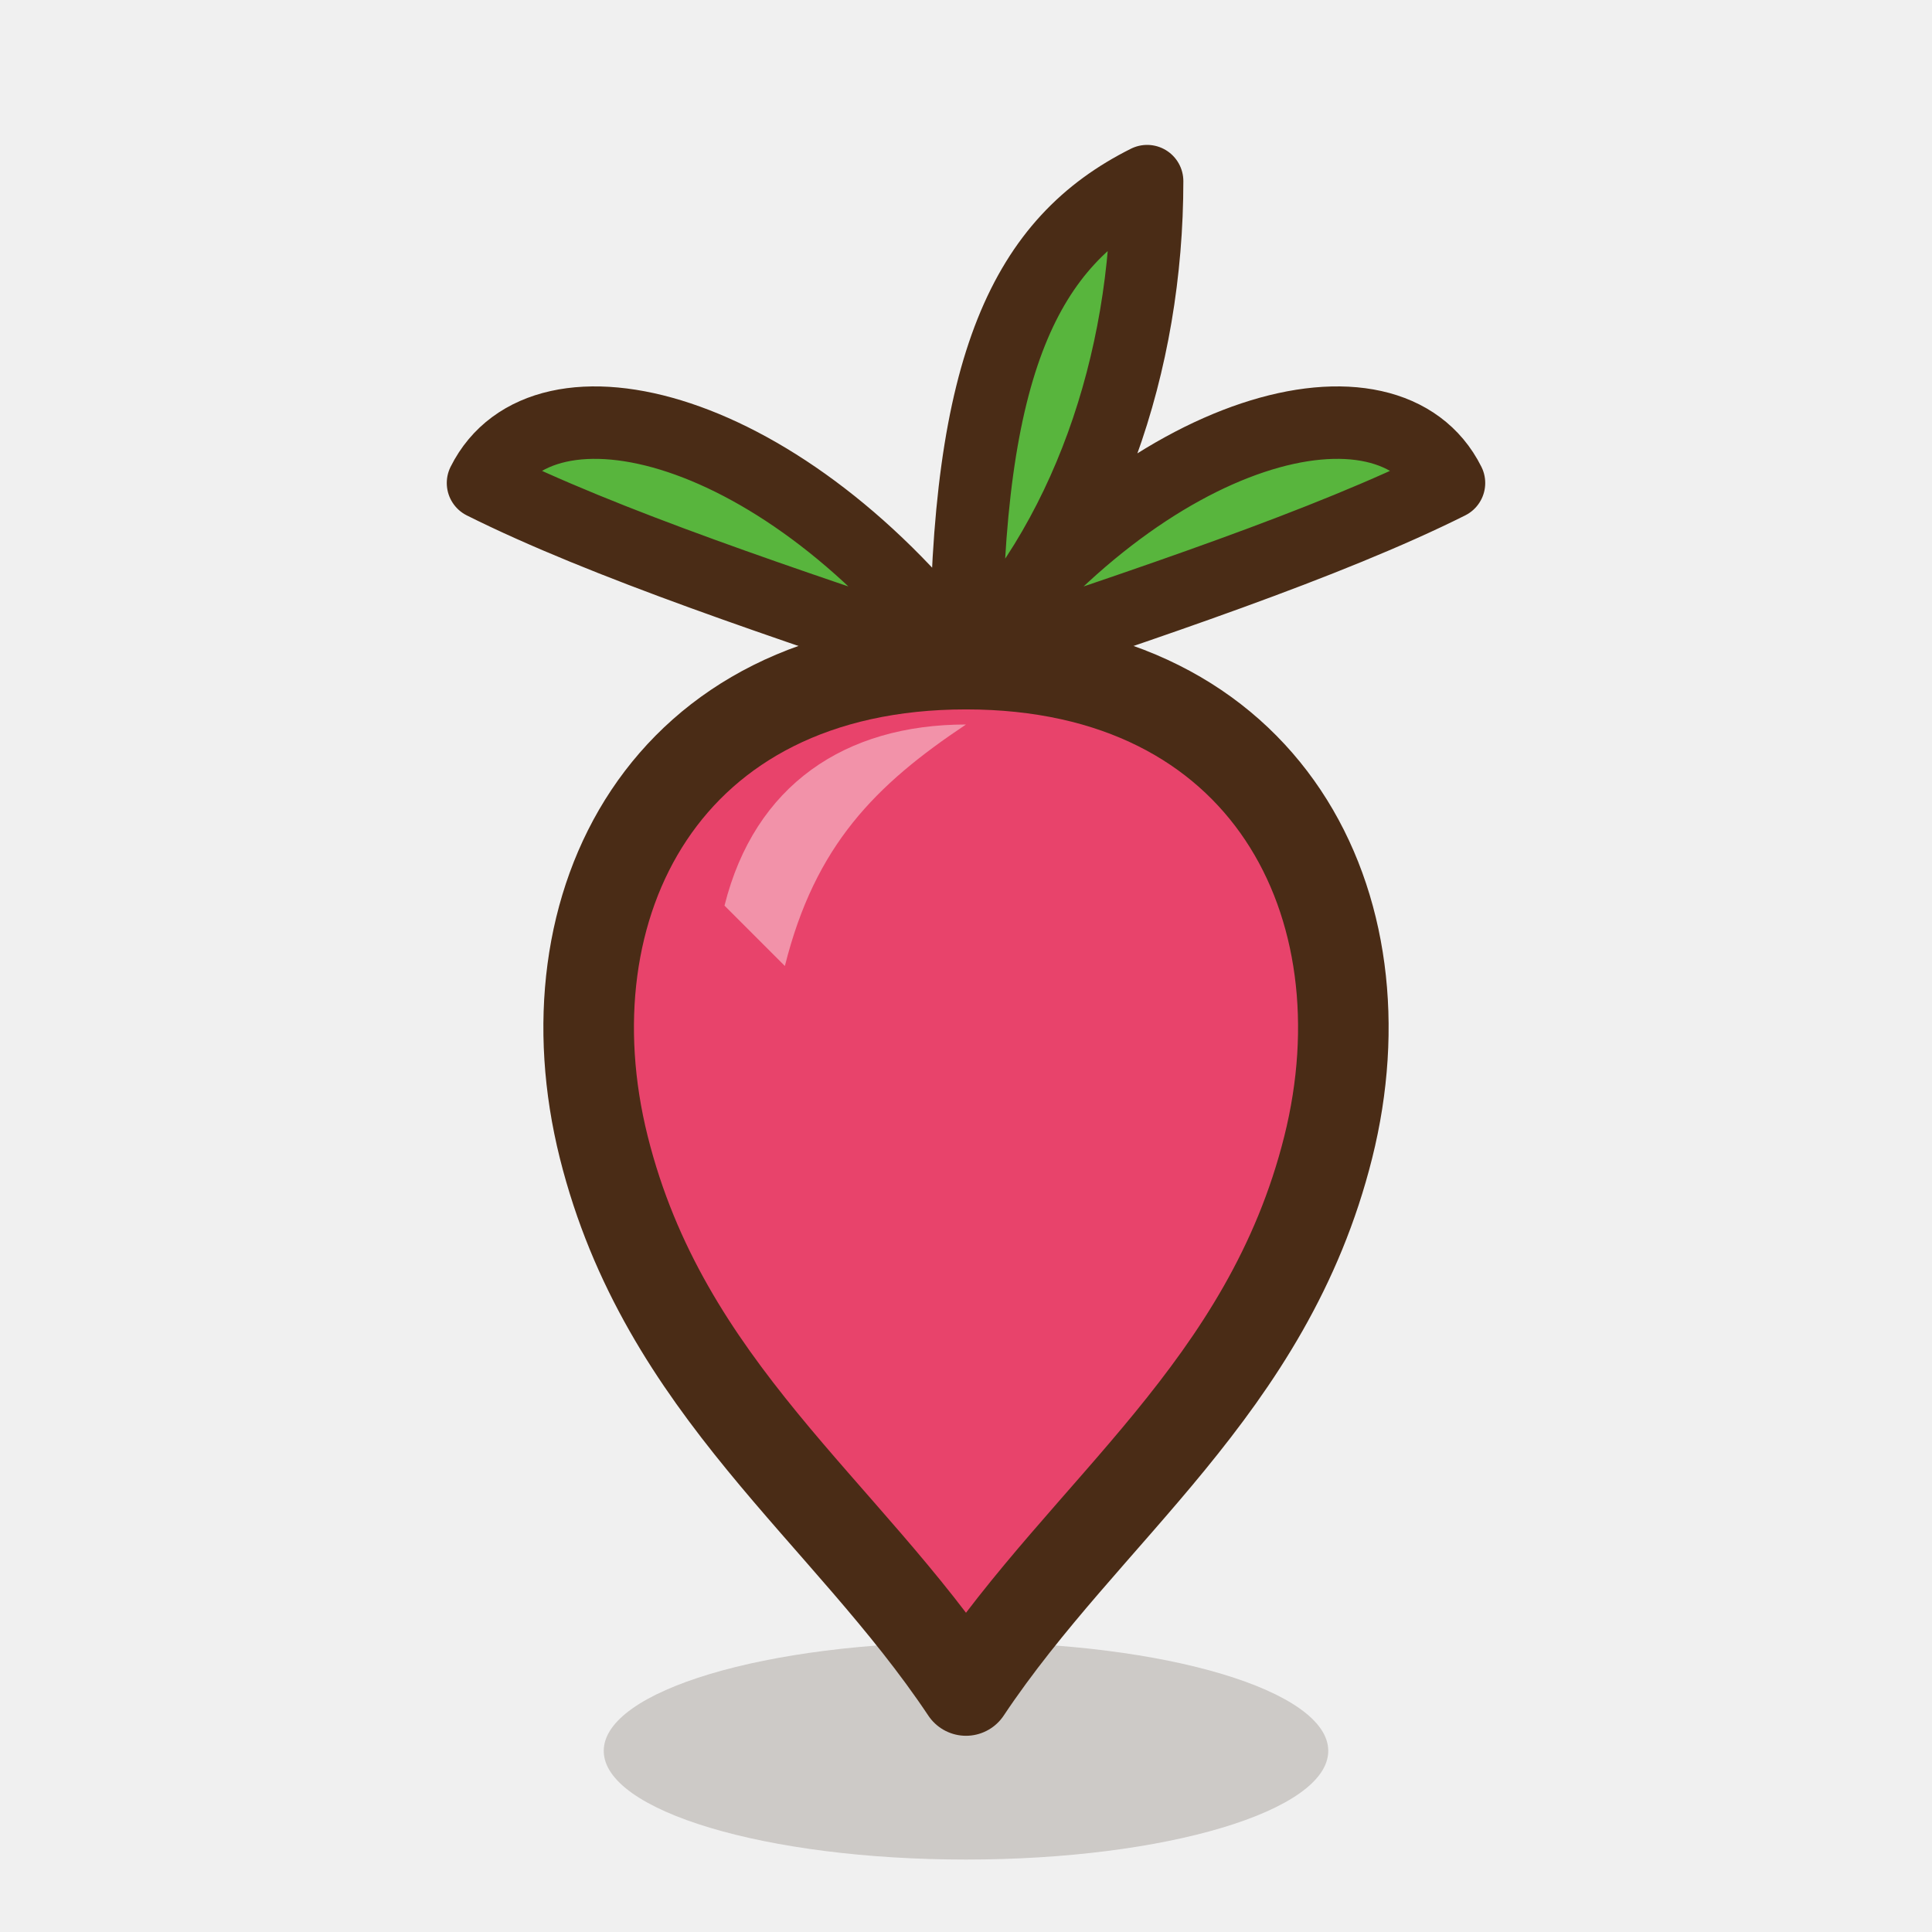
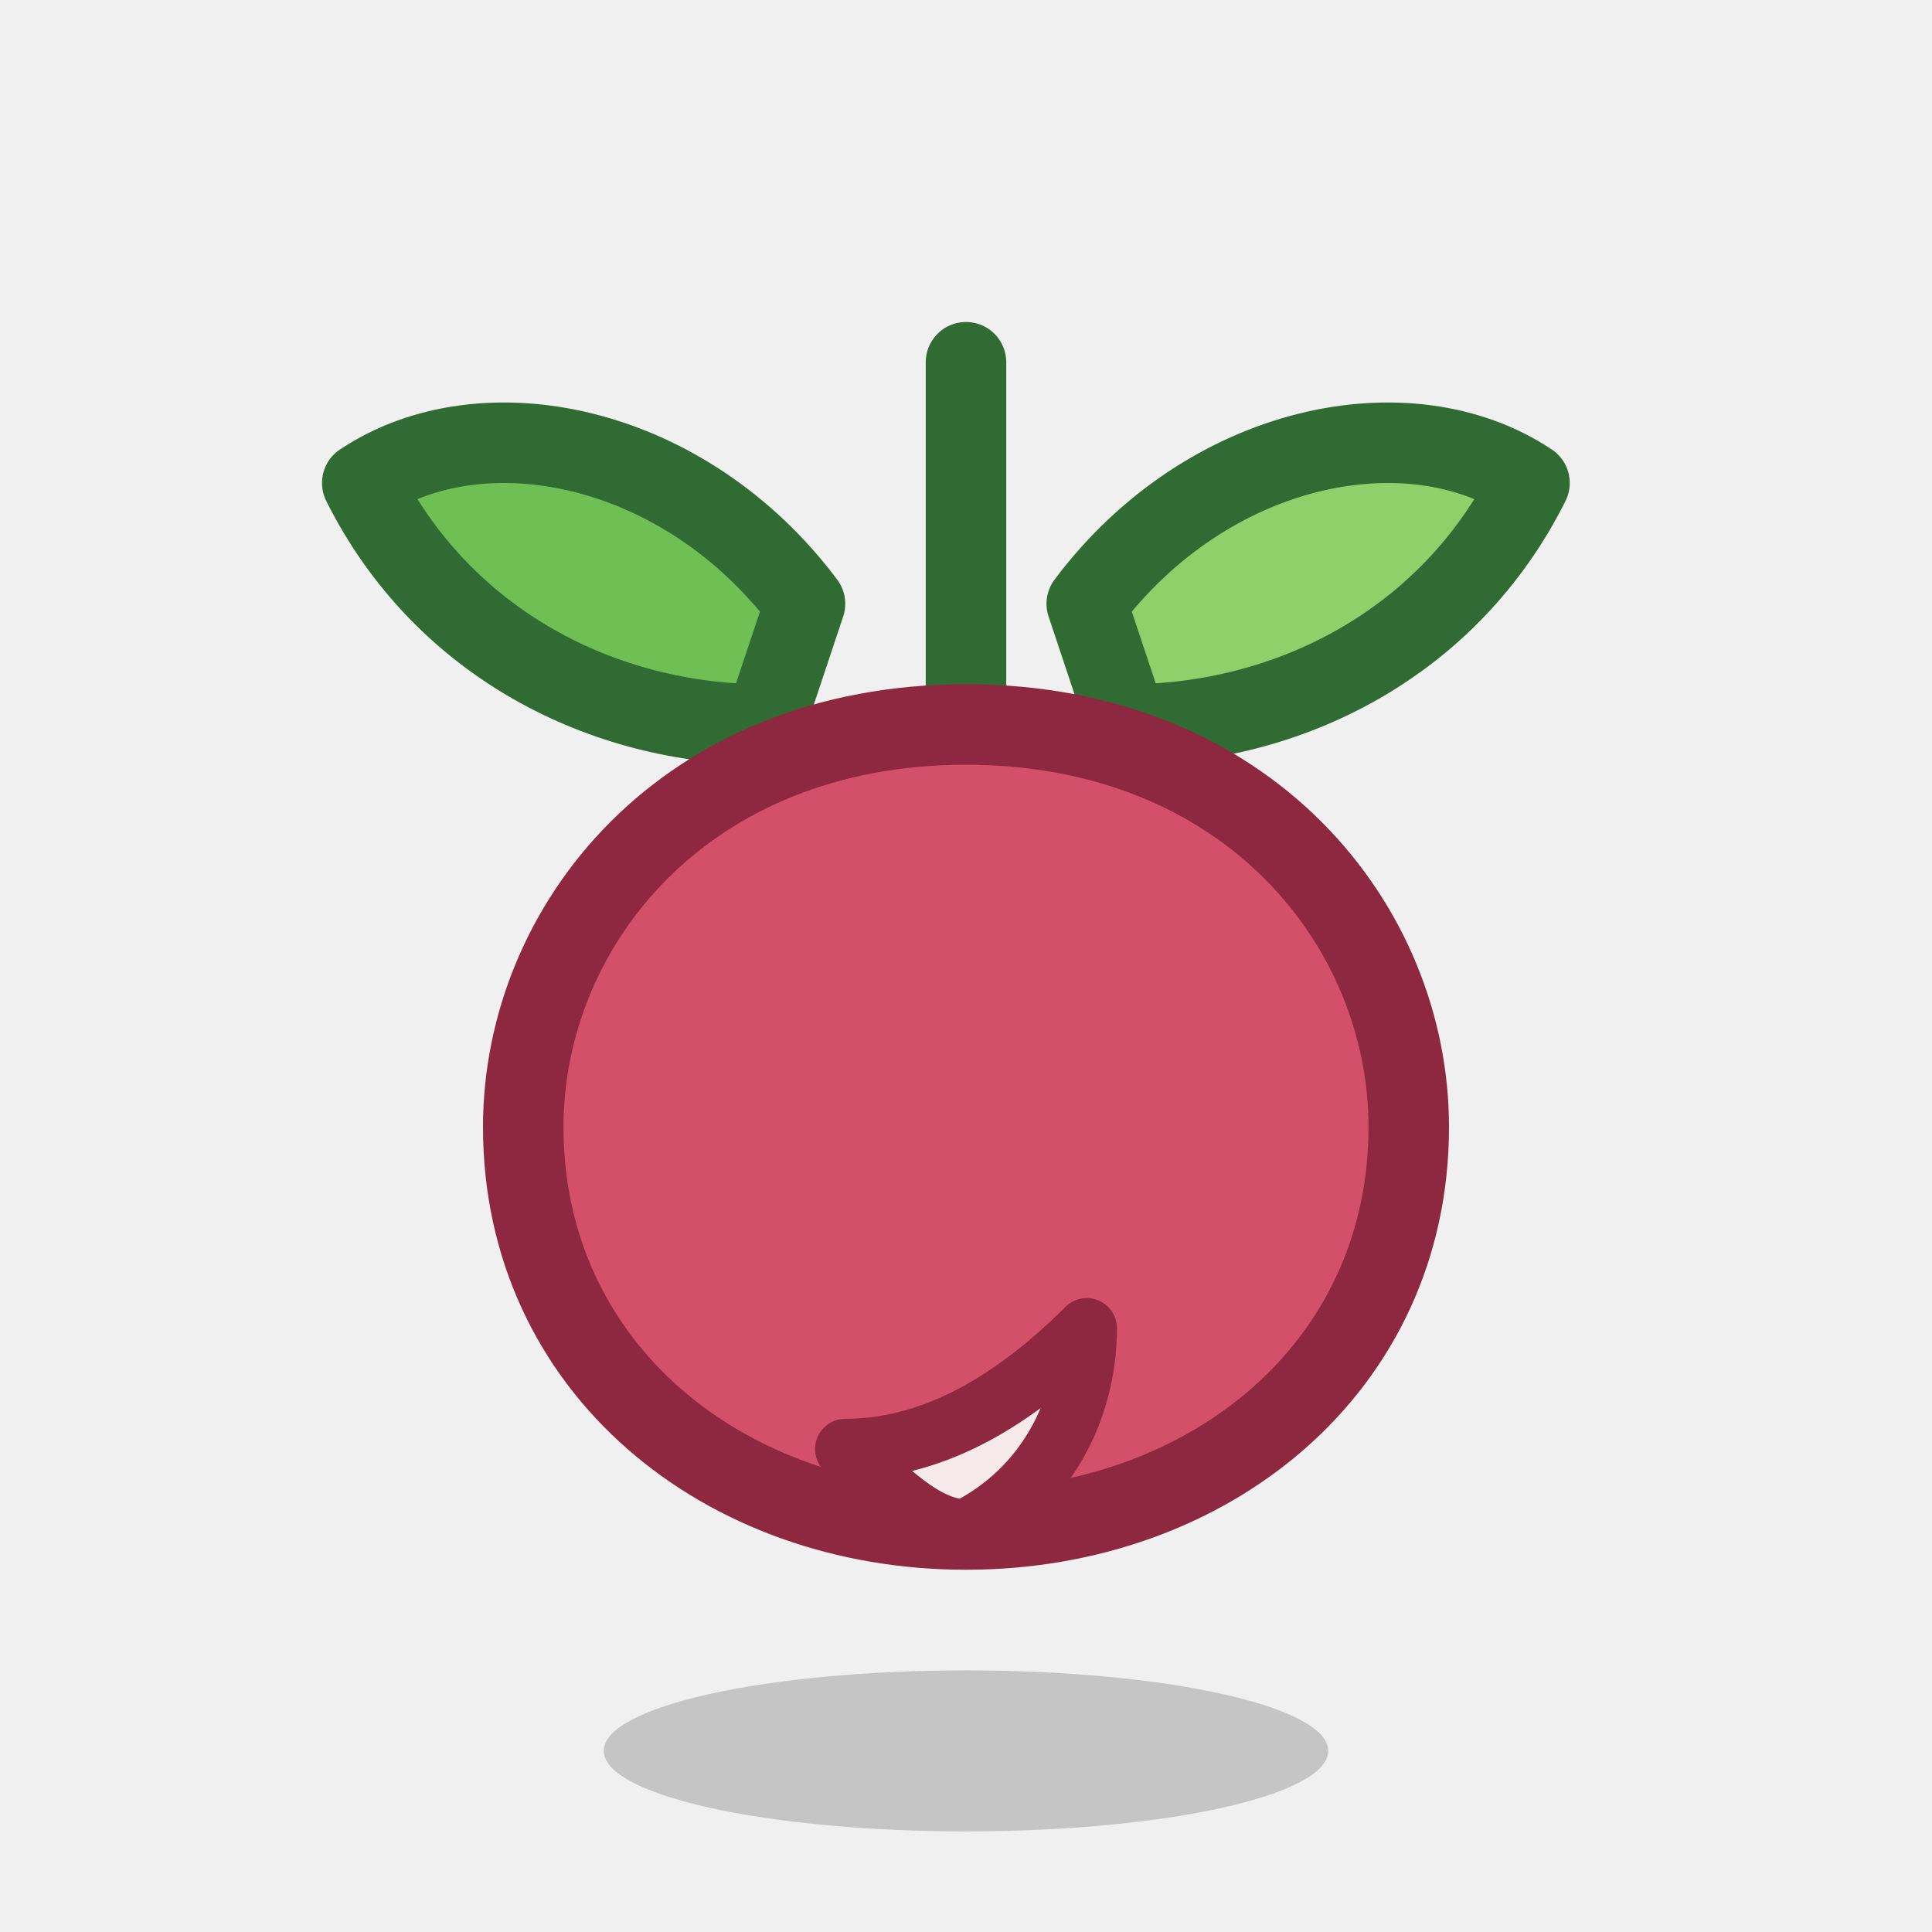
- <svg xmlns="http://www.w3.org/2000/svg" viewBox="0 0 64 64" aria-hidden="true">
-   <ellipse cx="32" cy="58" rx="12" ry="3.6" fill="#2b1a0c" opacity=".18" />
-   <path d="M32 22c-6-8-14-10-16-6 4 2 10 4 16 6zM32 22c6-8 14-10 16-6-4 2-10 4-16 6zM32 22c0-10 2-14 6-16 0 6-2 12-6 16z" fill="#58b53d" stroke="#4a2c16" stroke-width="2.4" stroke-linejoin="round" stroke-linecap="round" />
-   <path d="M32 22c10 0 14 8 12 16-2 8-8 12-12 18-4-6-10-10-12-18-2-8 2-16 12-16z" fill="#e8436b" stroke="#4a2c16" stroke-width="3" stroke-linejoin="round" stroke-linecap="round" />
-   <path d="M24 30c1-4 4-6 8-6-3 2-5 4-6 8z" fill="#fff" opacity=".42" />
+ <svg xmlns="http://www.w3.org/2000/svg" viewBox="0 0 48 48" fill="none" aria-hidden="true">
+   <ellipse cx="24" cy="43.5" rx="9" ry="2" fill="currentColor" opacity="0.18" />
+   <path d="M20 15c-3-4-8-5-11-3 2 4 6 6 10 6z" fill="#6fbf55" stroke="#2f6b32" stroke-width="2" stroke-linejoin="round" />
+   <path d="M27 15c3-4 8-5 11-3-2 4-6 6-10 6z" fill="#8fd06a" stroke="#2f6b32" stroke-width="2" stroke-linejoin="round" />
+   <path d="M24 18V9" stroke="#2f6b32" stroke-width="2" stroke-linecap="round" />
+   <path d="M24 18c7 0 11 5 11 10 0 6-5 10-11 10s-11-4-11-10c0-5 4-10 11-10z" fill="#d4506a" stroke="#8e2740" stroke-width="2" stroke-linejoin="round" />
+   <path d="M24 38c2-1 3-3 3-5-2 2-4 3-6 3 1 1 2 2 3 2z" fill="#f6e9ea" stroke="#8e2740" stroke-width="1.5" stroke-linejoin="round" />
</svg>
